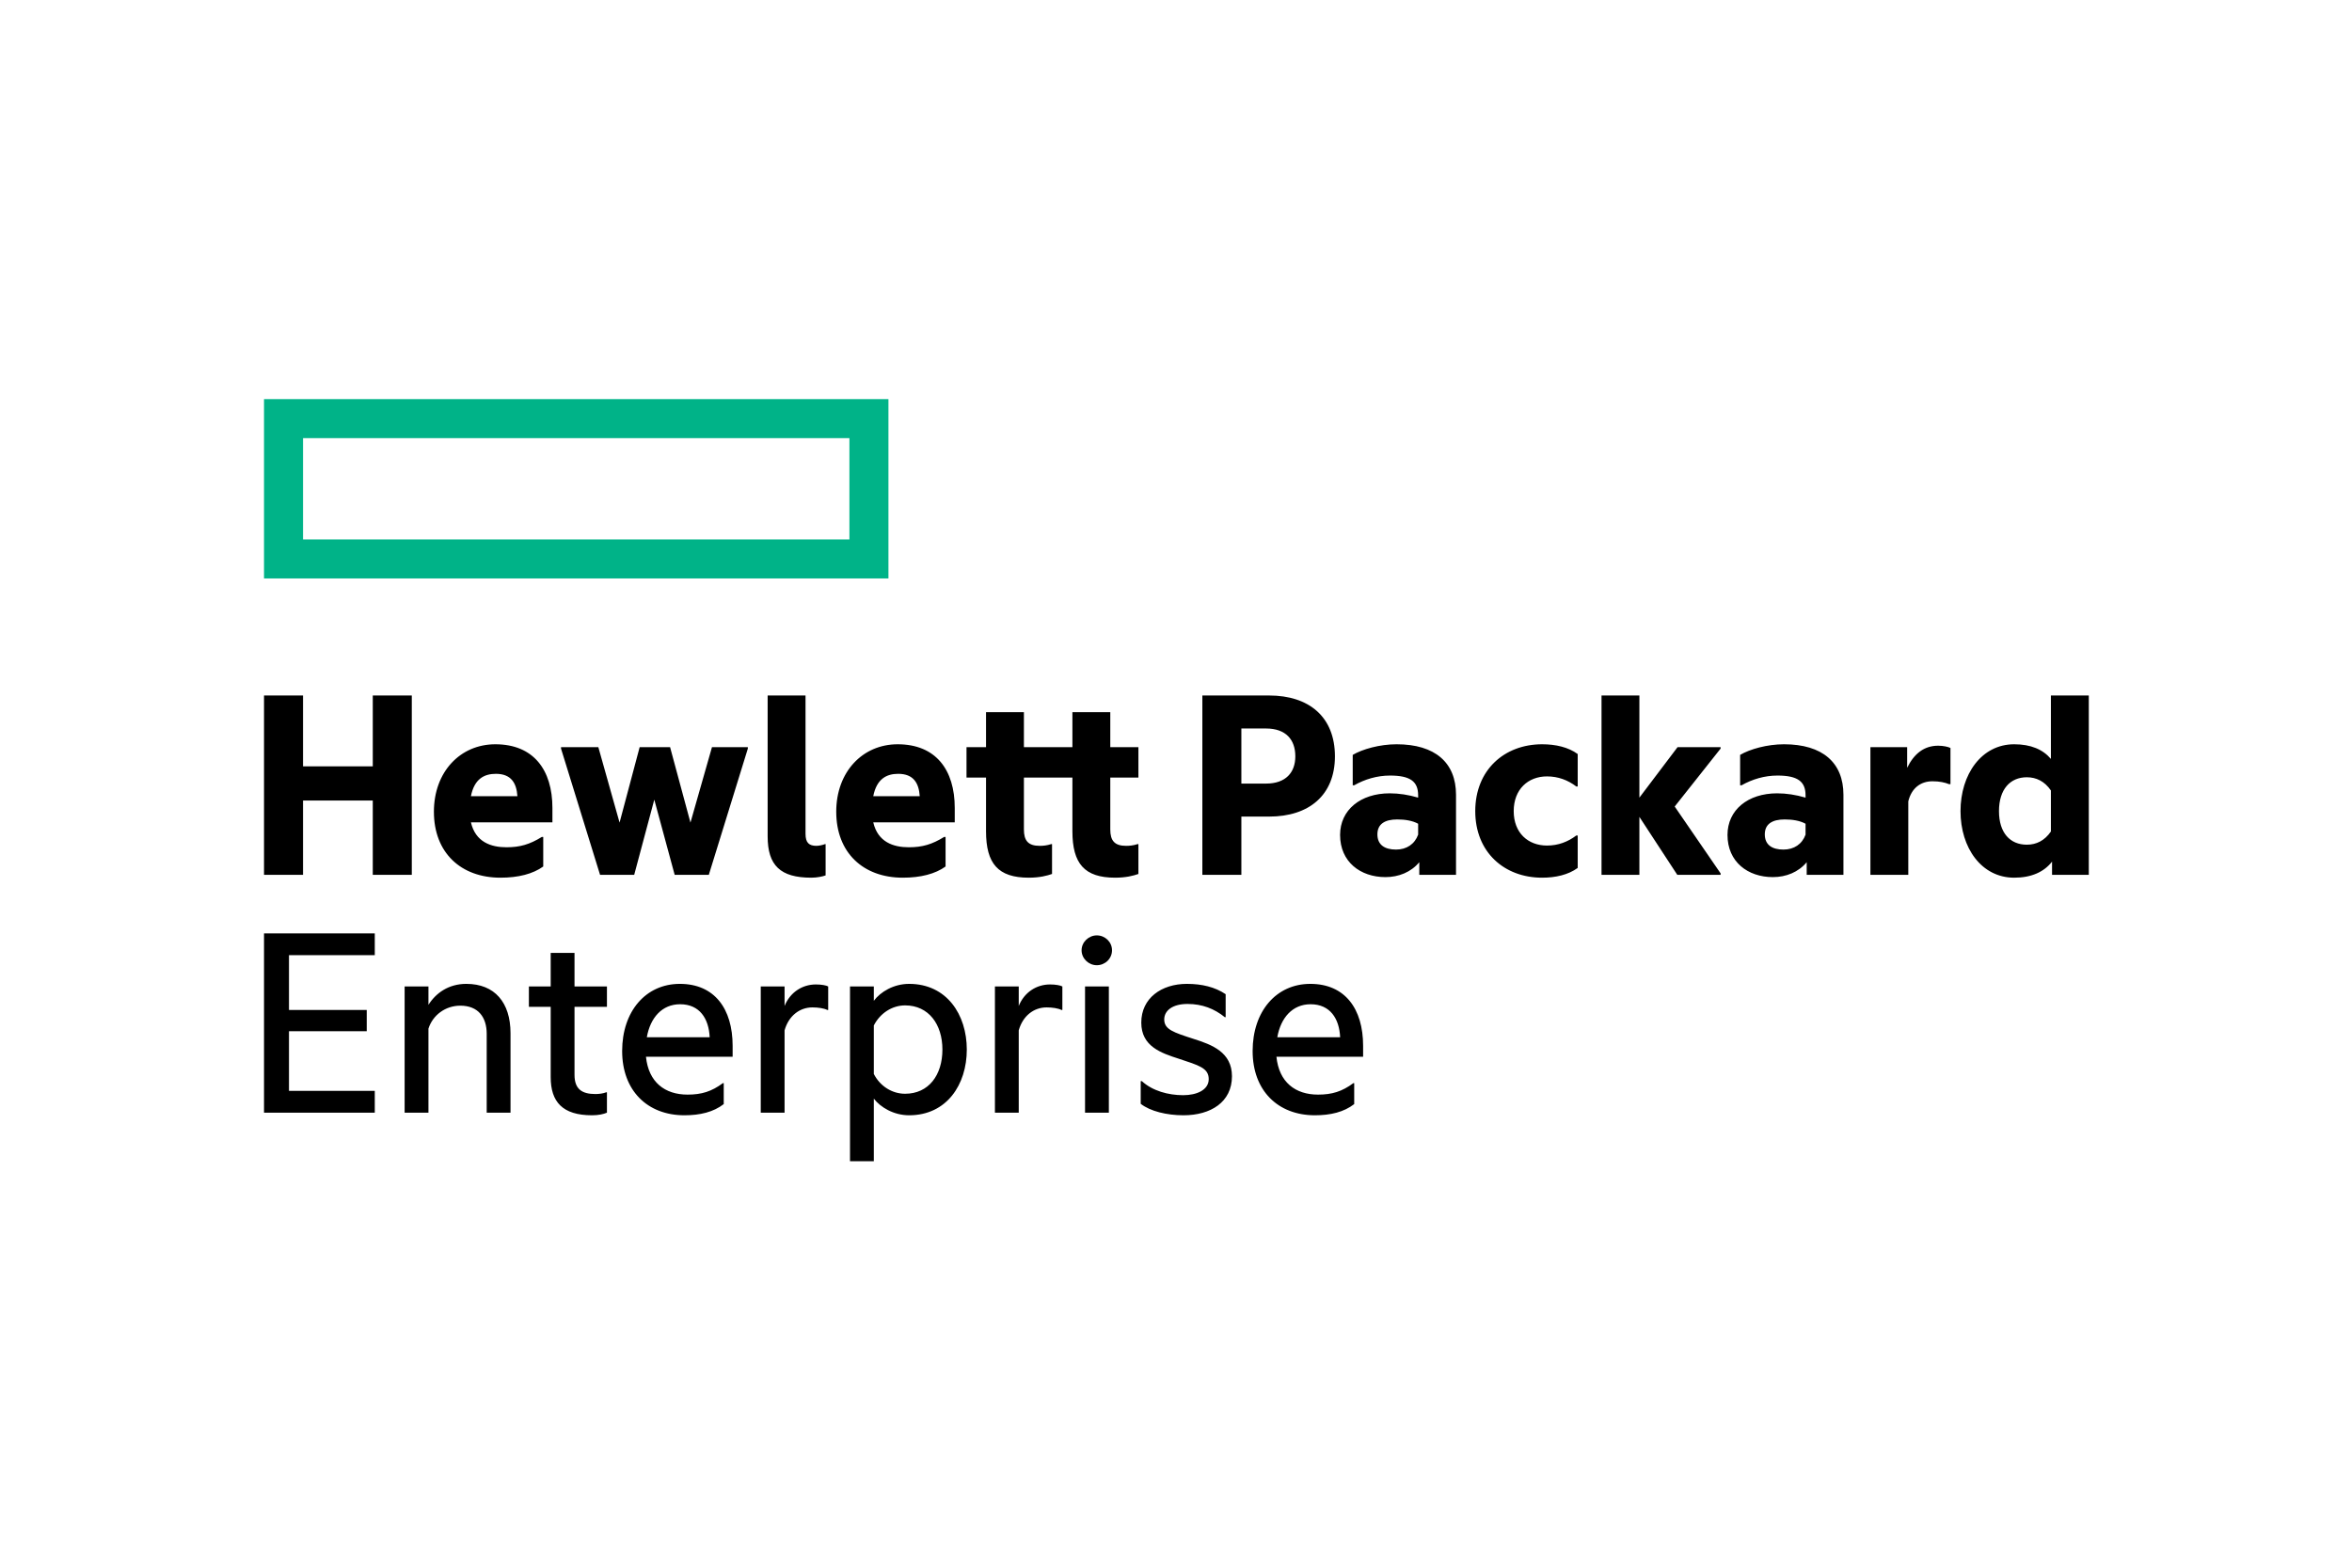
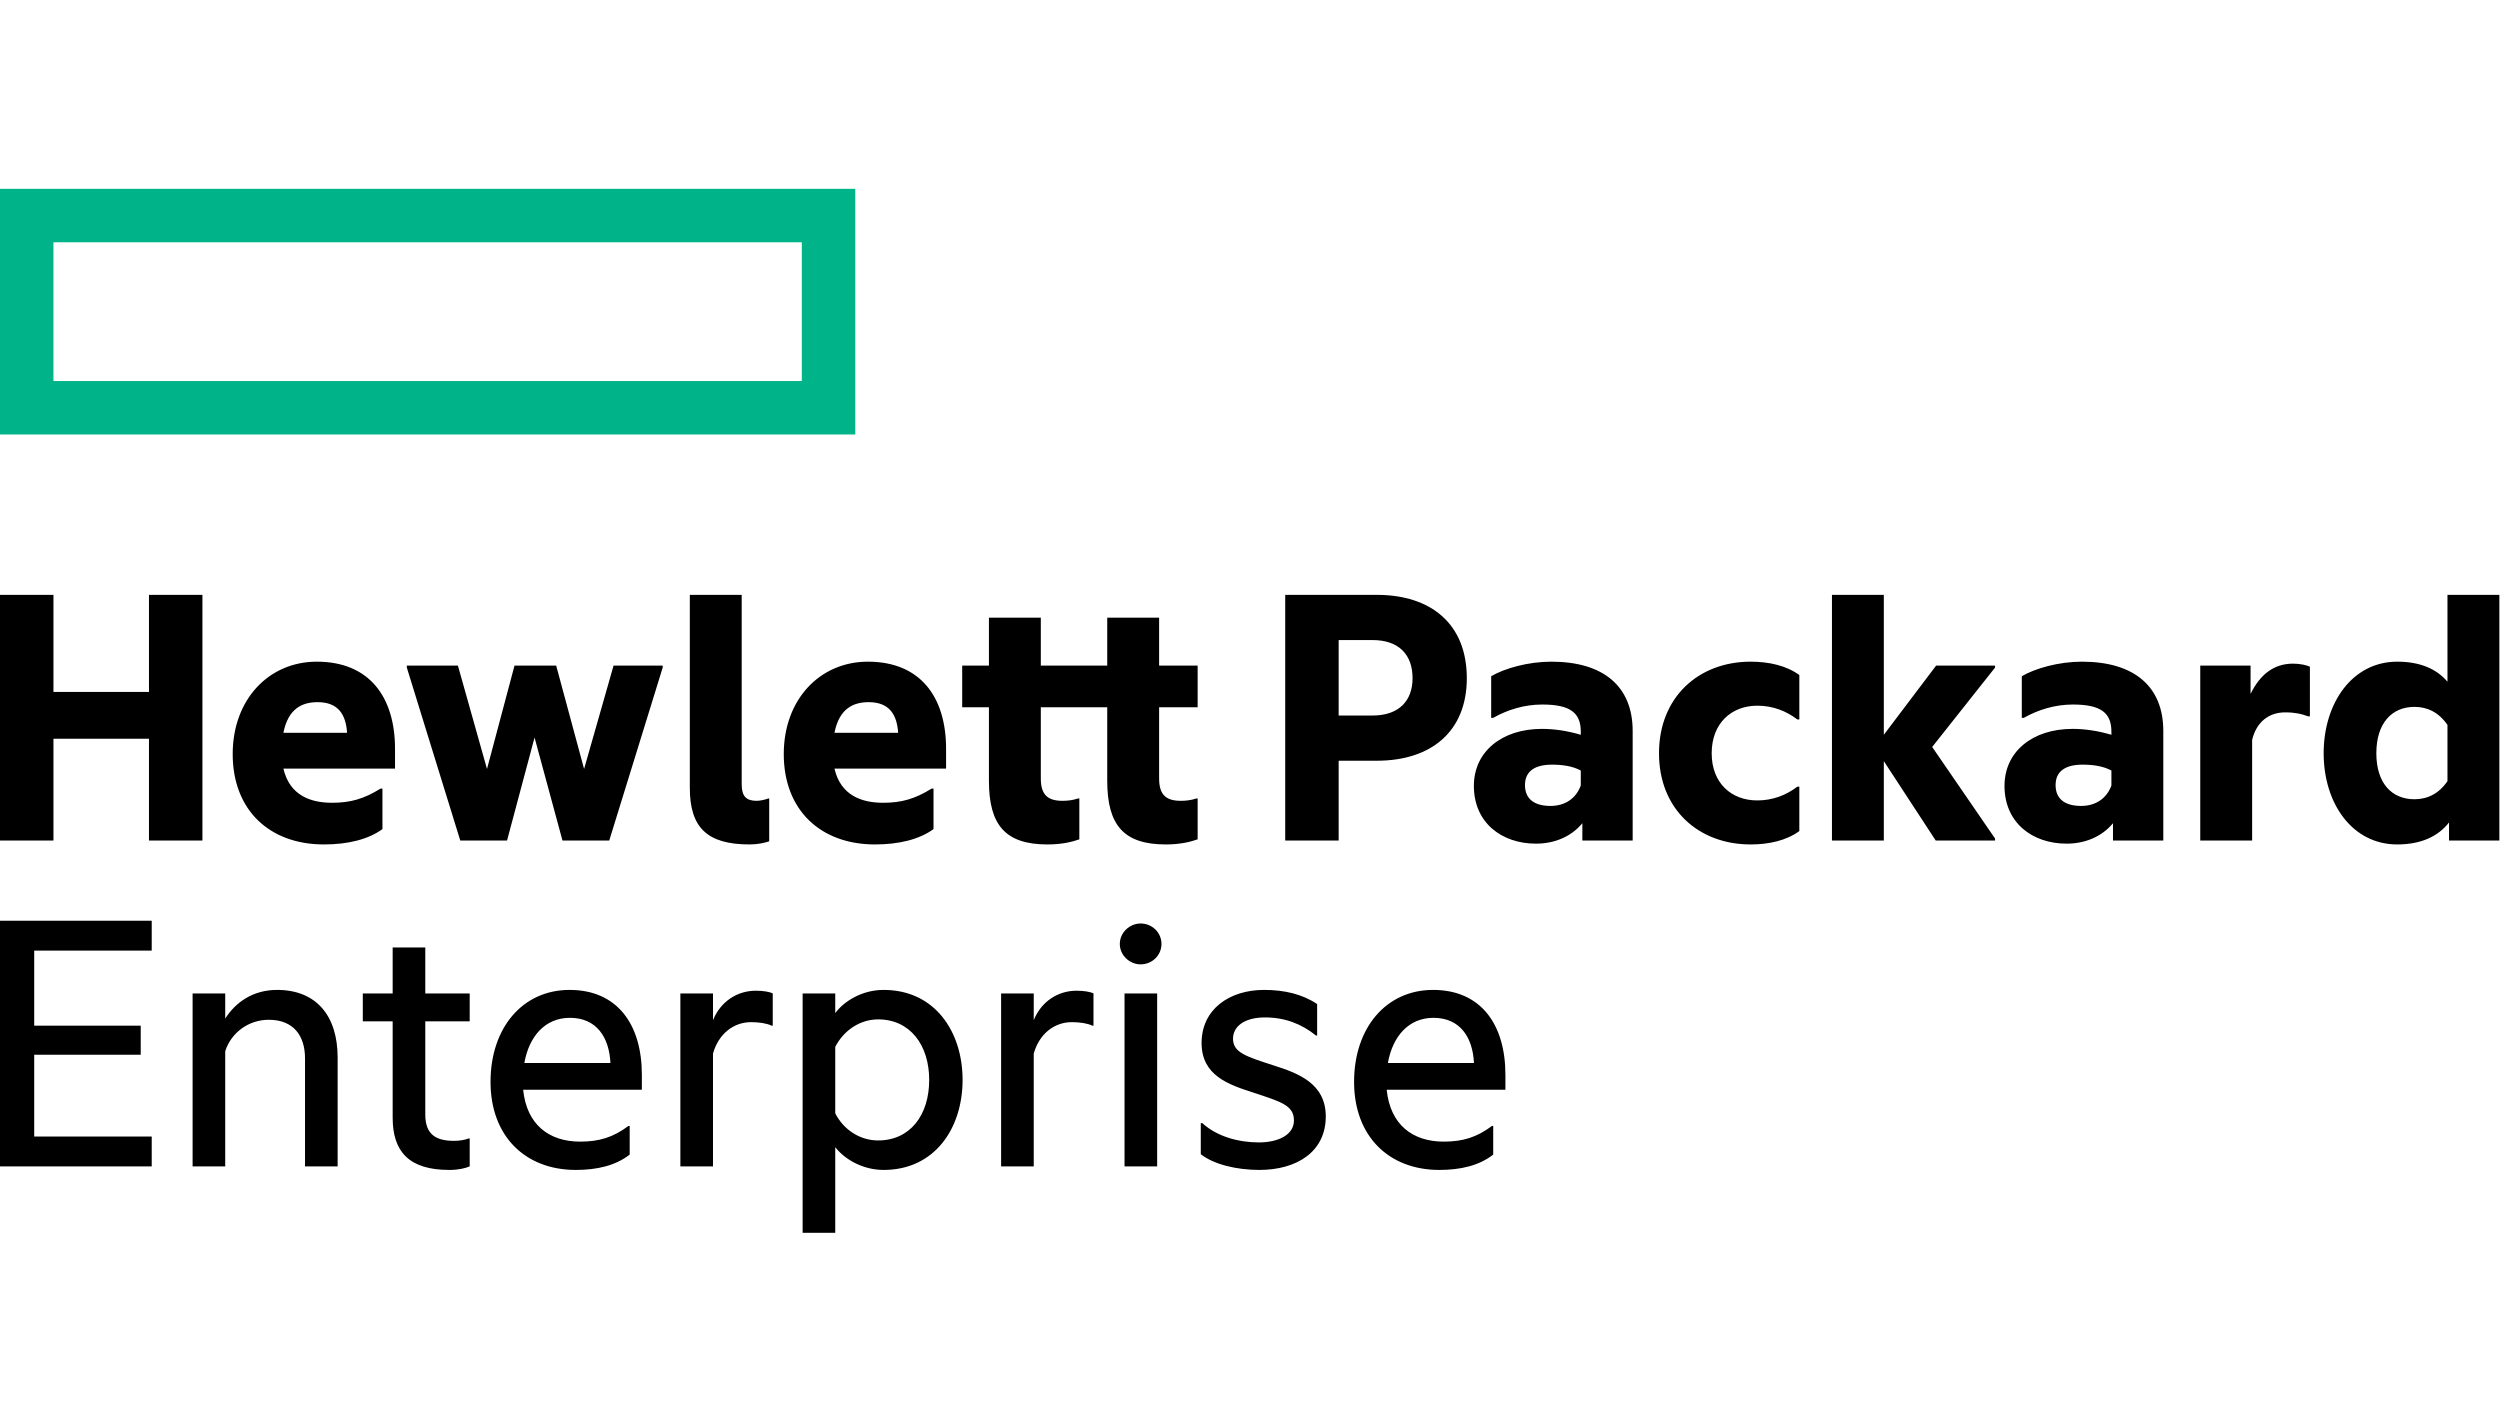
- <svg xmlns="http://www.w3.org/2000/svg" version="1.1" id="svg2" xml:space="preserve" width="576" height="384" viewBox="0 0 576 384">
+ <svg xmlns="http://www.w3.org/2000/svg" version="1.1" id="svg2" xml:space="preserve" width="447" height="255" viewBox="0 0 447 255">
  <defs id="defs6">
    <clipPath clipPathUnits="userSpaceOnUse" id="clipPath18">
      <path d="M 0,288 H 432 V 0 H 0 Z" id="path16" />
    </clipPath>
  </defs>
  <g id="g8" transform="matrix(1.333333,0,0,-1.333333,0,384)">
-     <path d="M 156.015,188.902 H 55.661 V 207.51 H 156.015 Z M 48.492,214.678 v -32.943 h 0.001 114.691 v 32.943 z" style="fill:#00b388;fill-opacity:1;fill-rule:nonzero;stroke:none" id="path10" />
-     <g id="g12">
+     <path d="M 107.523,236.902 H 7.169 v 18.608 H 107.523 Z M 0,262.678 v -32.943 h 0.001 114.691 v 32.943 z" style="fill:#00b388;fill-opacity:1;fill-rule:nonzero;stroke:none" id="path10" />
+     <g id="g12" transform="translate(-48.492,47.99976)">
      <g id="g14" clip-path="url(#clipPath18)">
        <g id="g20" transform="translate(234.6074,97.4512)">
          <path d="M 0,0 H 11.541 C 11.385,3.424 9.697,6.059 6.114,6.059 2.793,6.059 0.632,3.583 0,0 m 6.904,-14.339 c -6.8,0 -11.437,4.535 -11.437,11.808 0,7.274 4.322,12.333 10.594,12.333 6.378,0 9.699,-4.586 9.699,-11.384 V -3.585 H -0.16 c 0.474,-4.692 3.48,-6.958 7.643,-6.958 2.584,0 4.428,0.579 6.485,2.108 h 0.157 v -3.849 C 12.229,-13.76 9.75,-14.339 6.904,-14.339 m -22.243,14.02 c 3.32,-1.052 7.01,-2.423 7.01,-6.851 0,-4.744 -3.9,-7.169 -8.906,-7.169 -3.058,0 -6.116,0.739 -7.855,2.109 v 4.164 h 0.211 c 1.951,-1.793 4.849,-2.583 7.59,-2.583 2.477,0 4.691,0.95 4.691,2.953 0,2.054 -1.843,2.529 -5.482,3.741 -3.268,1.054 -6.904,2.267 -6.904,6.642 0,4.481 3.689,7.115 8.38,7.115 2.742,0 5.165,-0.579 7.117,-1.898 V 3.688 h -0.159 c -1.896,1.528 -4.112,2.424 -6.852,2.424 -2.742,0 -4.27,-1.212 -4.27,-2.846 0,-1.844 1.686,-2.371 5.429,-3.585 m -19.976,9.646 h 4.375 v -23.19 h -4.375 z m 2.161,9.382 c 1.528,0 2.794,-1.211 2.794,-2.741 0,-1.528 -1.266,-2.74 -2.794,-2.74 -1.476,0 -2.794,1.212 -2.794,2.74 0,1.53 1.318,2.741 2.794,2.741 M -47.491,5.744 c 1.001,2.476 3.215,3.951 5.745,3.951 1.002,0 1.897,-0.157 2.267,-0.368 v -4.32 h -0.158 c -0.633,0.315 -1.686,0.472 -2.741,0.472 -2.373,0 -4.375,-1.581 -5.113,-4.216 v -15.126 h -4.375 v 23.19 h 4.375 z m -20.873,-16.129 c 4.323,0 6.853,3.426 6.853,8.117 0,4.639 -2.53,8.117 -6.853,8.117 -2.372,0 -4.586,-1.423 -5.745,-3.688 v -8.91 c 1.159,-2.265 3.373,-3.636 5.745,-3.636 m 0.738,20.187 c 6.905,0 10.594,-5.64 10.594,-12.07 0,-6.431 -3.689,-12.071 -10.594,-12.071 -2.847,0 -5.27,1.476 -6.483,3.058 v -11.492 h -4.375 v 32.1 h 4.375 V 6.693 c 1.213,1.633 3.636,3.109 6.483,3.109 M -90.502,5.744 c 1.003,2.476 3.216,3.951 5.745,3.951 1.003,0 1.898,-0.157 2.267,-0.368 v -4.32 h -0.158 c -0.632,0.315 -1.686,0.472 -2.741,0.472 -2.372,0 -4.374,-1.581 -5.113,-4.216 v -15.126 h -4.375 v 23.19 h 4.375 z M -115.801,0 h 11.543 c -0.158,3.424 -1.845,6.059 -5.429,6.059 -3.321,0 -5.482,-2.476 -6.114,-6.059 m 6.904,-14.339 c -6.799,0 -11.438,4.535 -11.438,11.808 0,7.274 4.322,12.333 10.595,12.333 6.378,0 9.698,-4.586 9.698,-11.384 v -2.003 h -15.918 c 0.475,-4.692 3.479,-6.958 7.643,-6.958 2.584,0 4.427,0.579 6.484,2.108 h 0.158 v -3.849 c -1.898,-1.476 -4.376,-2.055 -7.222,-2.055 m -20.187,23.666 h 5.955 V 5.584 h -5.955 v -12.49 c 0,-2.636 1.37,-3.532 3.847,-3.532 0.685,0 1.424,0.104 1.95,0.315 h 0.158 v -3.74 c -0.631,-0.265 -1.528,-0.476 -2.74,-0.476 -5.429,0 -7.59,2.479 -7.59,7.011 V 5.584 h -4.005 v 3.743 h 4.005 v 6.165 h 4.375 z m -19.872,0.475 c 5.219,0 8.117,-3.426 8.117,-9.066 v -14.599 h -4.374 V 0.63 c 0,3.006 -1.528,5.167 -4.849,5.167 -2.74,0 -5.061,-1.739 -5.851,-4.217 v -15.443 h -4.375 v 23.19 h 4.375 V 5.955 c 1.37,2.16 3.69,3.847 6.957,3.847 m -37.159,9.276 h 20.345 v -4.005 h -15.759 V 5.007 h 14.284 V 1.105 h -14.284 V -9.859 h 15.759 v -4.004 h -20.345 z M 142.09,37.795 v 7.538 c -1.159,1.687 -2.686,2.424 -4.427,2.424 -3.056,0 -5.111,-2.214 -5.111,-6.22 0,-4.006 2.055,-6.167 5.111,-6.167 1.741,0 3.268,0.738 4.427,2.425 m 0.21,-5.535 c -1.474,-1.898 -3.794,-2.951 -6.955,-2.951 -6.01,0 -9.858,5.48 -9.858,12.228 0,6.747 3.848,12.282 9.858,12.282 3.056,0 5.269,-0.949 6.745,-2.689 v 11.649 h 6.959 V 29.835 H 142.3 Z m -26.614,17.237 c 1.262,2.582 3.108,4.058 5.693,4.058 0.947,0 1.896,-0.21 2.263,-0.421 v -6.642 h -0.262 c -0.79,0.317 -1.739,0.528 -3.058,0.528 -2.16,0 -3.846,-1.266 -4.427,-3.69 V 29.835 h -6.957 v 23.457 h 6.748 z M 97.025,37.216 v 2.003 c -1.053,0.579 -2.424,0.79 -3.848,0.79 -2.266,0 -3.637,-0.843 -3.637,-2.74 0,-1.953 1.371,-2.795 3.426,-2.795 1.952,0 3.428,1.003 4.059,2.742 m 0.211,-5.061 c -1.528,-1.843 -3.796,-2.74 -6.22,-2.74 -4.586,0 -8.328,2.791 -8.328,7.747 0,4.586 3.742,7.644 9.12,7.644 1.686,0 3.425,-0.265 5.217,-0.791 v 0.421 c 0,2.53 -1.423,3.636 -5.165,3.636 -2.371,0 -4.64,-0.684 -6.59,-1.791 h -0.262 v 5.587 c 1.793,1.054 4.954,1.951 8.064,1.951 7.064,0 10.911,-3.373 10.911,-9.278 V 29.835 H 97.236 Z M 66.505,40.481 V 29.835 H 59.55 v 32.944 h 6.955 V 44.015 l 7.013,9.277 h 7.905 V 53.028 L 72.99,42.381 81.423,30.099 v -0.264 h -7.958 z m -30.148,1.056 c 0,7.538 5.325,12.282 12.282,12.282 2.478,0 4.797,-0.527 6.536,-1.792 V 46.07 h -0.264 c -1.529,1.16 -3.321,1.846 -5.376,1.846 -3.478,0 -6.114,-2.373 -6.114,-6.379 0,-4.006 2.636,-6.325 6.114,-6.325 2.055,0 3.847,0.685 5.376,1.846 h 0.264 v -5.956 c -1.739,-1.267 -4.058,-1.793 -6.536,-1.793 -6.957,0 -12.282,4.69 -12.282,12.228 M 25.868,37.216 v 2.003 c -1.055,0.579 -2.423,0.79 -3.847,0.79 -2.267,0 -3.636,-0.843 -3.636,-2.74 0,-1.953 1.369,-2.795 3.425,-2.795 1.95,0 3.425,1.003 4.058,2.742 m 0.21,-5.061 c -1.528,-1.843 -3.793,-2.74 -6.219,-2.74 -4.585,0 -8.328,2.791 -8.328,7.747 0,4.586 3.743,7.644 9.118,7.644 1.687,0 3.428,-0.265 5.219,-0.791 v 0.421 c 0,2.53 -1.423,3.636 -5.165,3.636 -2.374,0 -4.639,-0.684 -6.589,-1.791 h -0.262 v 5.587 c 1.791,1.054 4.954,1.951 8.062,1.951 7.065,0 10.911,-3.373 10.911,-9.278 V 29.835 H 26.078 Z M -2.068,46.597 c 3.638,0 5.378,2.055 5.378,5.008 0,3.057 -1.74,5.112 -5.378,5.112 h -4.533 v -10.12 z m 12.652,5.008 c 0,-7.169 -4.797,-11.07 -12.073,-11.07 h -5.112 v -10.7 h -7.166 v 32.944 h 12.278 c 7.276,0 12.073,-3.9 12.073,-11.174 m -41.261,1.687 h 5.166 v -5.587 h -5.166 v -9.542 c 0,-2.055 0.79,-3.004 2.899,-3.004 0.58,0 1.318,0.053 2.109,0.318 h 0.158 v -5.483 c -0.897,-0.317 -2.267,-0.685 -4.269,-0.685 -5.642,0 -7.855,2.583 -7.855,8.539 v 9.857 h -8.907 v -9.542 c 0,-2.055 0.791,-3.004 2.898,-3.004 0.581,0 1.318,0.053 2.109,0.318 h 0.159 v -5.483 c -0.897,-0.317 -2.268,-0.685 -4.27,-0.685 -5.641,0 -7.854,2.583 -7.854,8.539 v 9.857 h -3.585 v 5.587 h 3.585 v 6.43 h 6.958 v -6.43 h 8.907 v 6.43 h 6.958 z m -43.537,-9.014 h 8.539 c -0.159,2.424 -1.159,4.112 -3.953,4.112 -2.108,0 -3.954,-0.896 -4.586,-4.112 m 5.428,-14.969 c -7.273,0 -12.227,4.586 -12.227,12.122 0,7.328 4.848,12.388 11.279,12.388 7.01,0 10.489,-4.692 10.489,-11.703 V 39.48 h -14.969 c 0.843,-3.635 3.689,-4.583 6.535,-4.583 2.478,0 4.27,0.526 6.484,1.897 h 0.264 v -5.429 c -1.898,-1.371 -4.587,-2.056 -7.855,-2.056 m -16.813,0 c -5.693,0 -8.012,2.267 -8.012,7.589 v 25.881 h 6.957 V 37.373 c 0,-1.635 0.633,-2.214 2.003,-2.214 0.475,0 1.16,0.157 1.581,0.318 h 0.106 V 29.73 c -0.579,-0.21 -1.581,-0.421 -2.635,-0.421 m -28.832,14.337 -3.69,-13.811 h -6.272 l -7.169,23.193 v 0.264 h 6.852 l 3.901,-13.862 3.69,13.862 h 5.587 l 3.743,-13.862 3.953,13.862 h 6.588 v -0.264 l -7.168,-23.193 h -6.272 z m -33.681,0.632 h 8.539 c -0.157,2.424 -1.159,4.112 -3.953,4.112 -2.108,0 -3.953,-0.896 -4.586,-4.112 m 5.429,-14.969 c -7.273,0 -12.228,4.586 -12.228,12.122 0,7.328 4.849,12.388 11.28,12.388 7.01,0 10.488,-4.692 10.488,-11.703 V 39.48 h -14.969 c 0.844,-3.635 3.69,-4.583 6.537,-4.583 2.476,0 4.268,0.526 6.482,1.897 h 0.264 v -5.429 c -1.898,-1.371 -4.587,-2.056 -7.854,-2.056 m -36.264,0.526 h -7.168 v 32.944 h 7.168 V 49.76 h 12.809 v 13.019 h 7.168 V 29.835 h -7.168 v 13.652 h -12.809 z" style="fill:#000000;fill-opacity:1;fill-rule:nonzero;stroke:none" id="path22" />
        </g>
      </g>
    </g>
  </g>
</svg>
